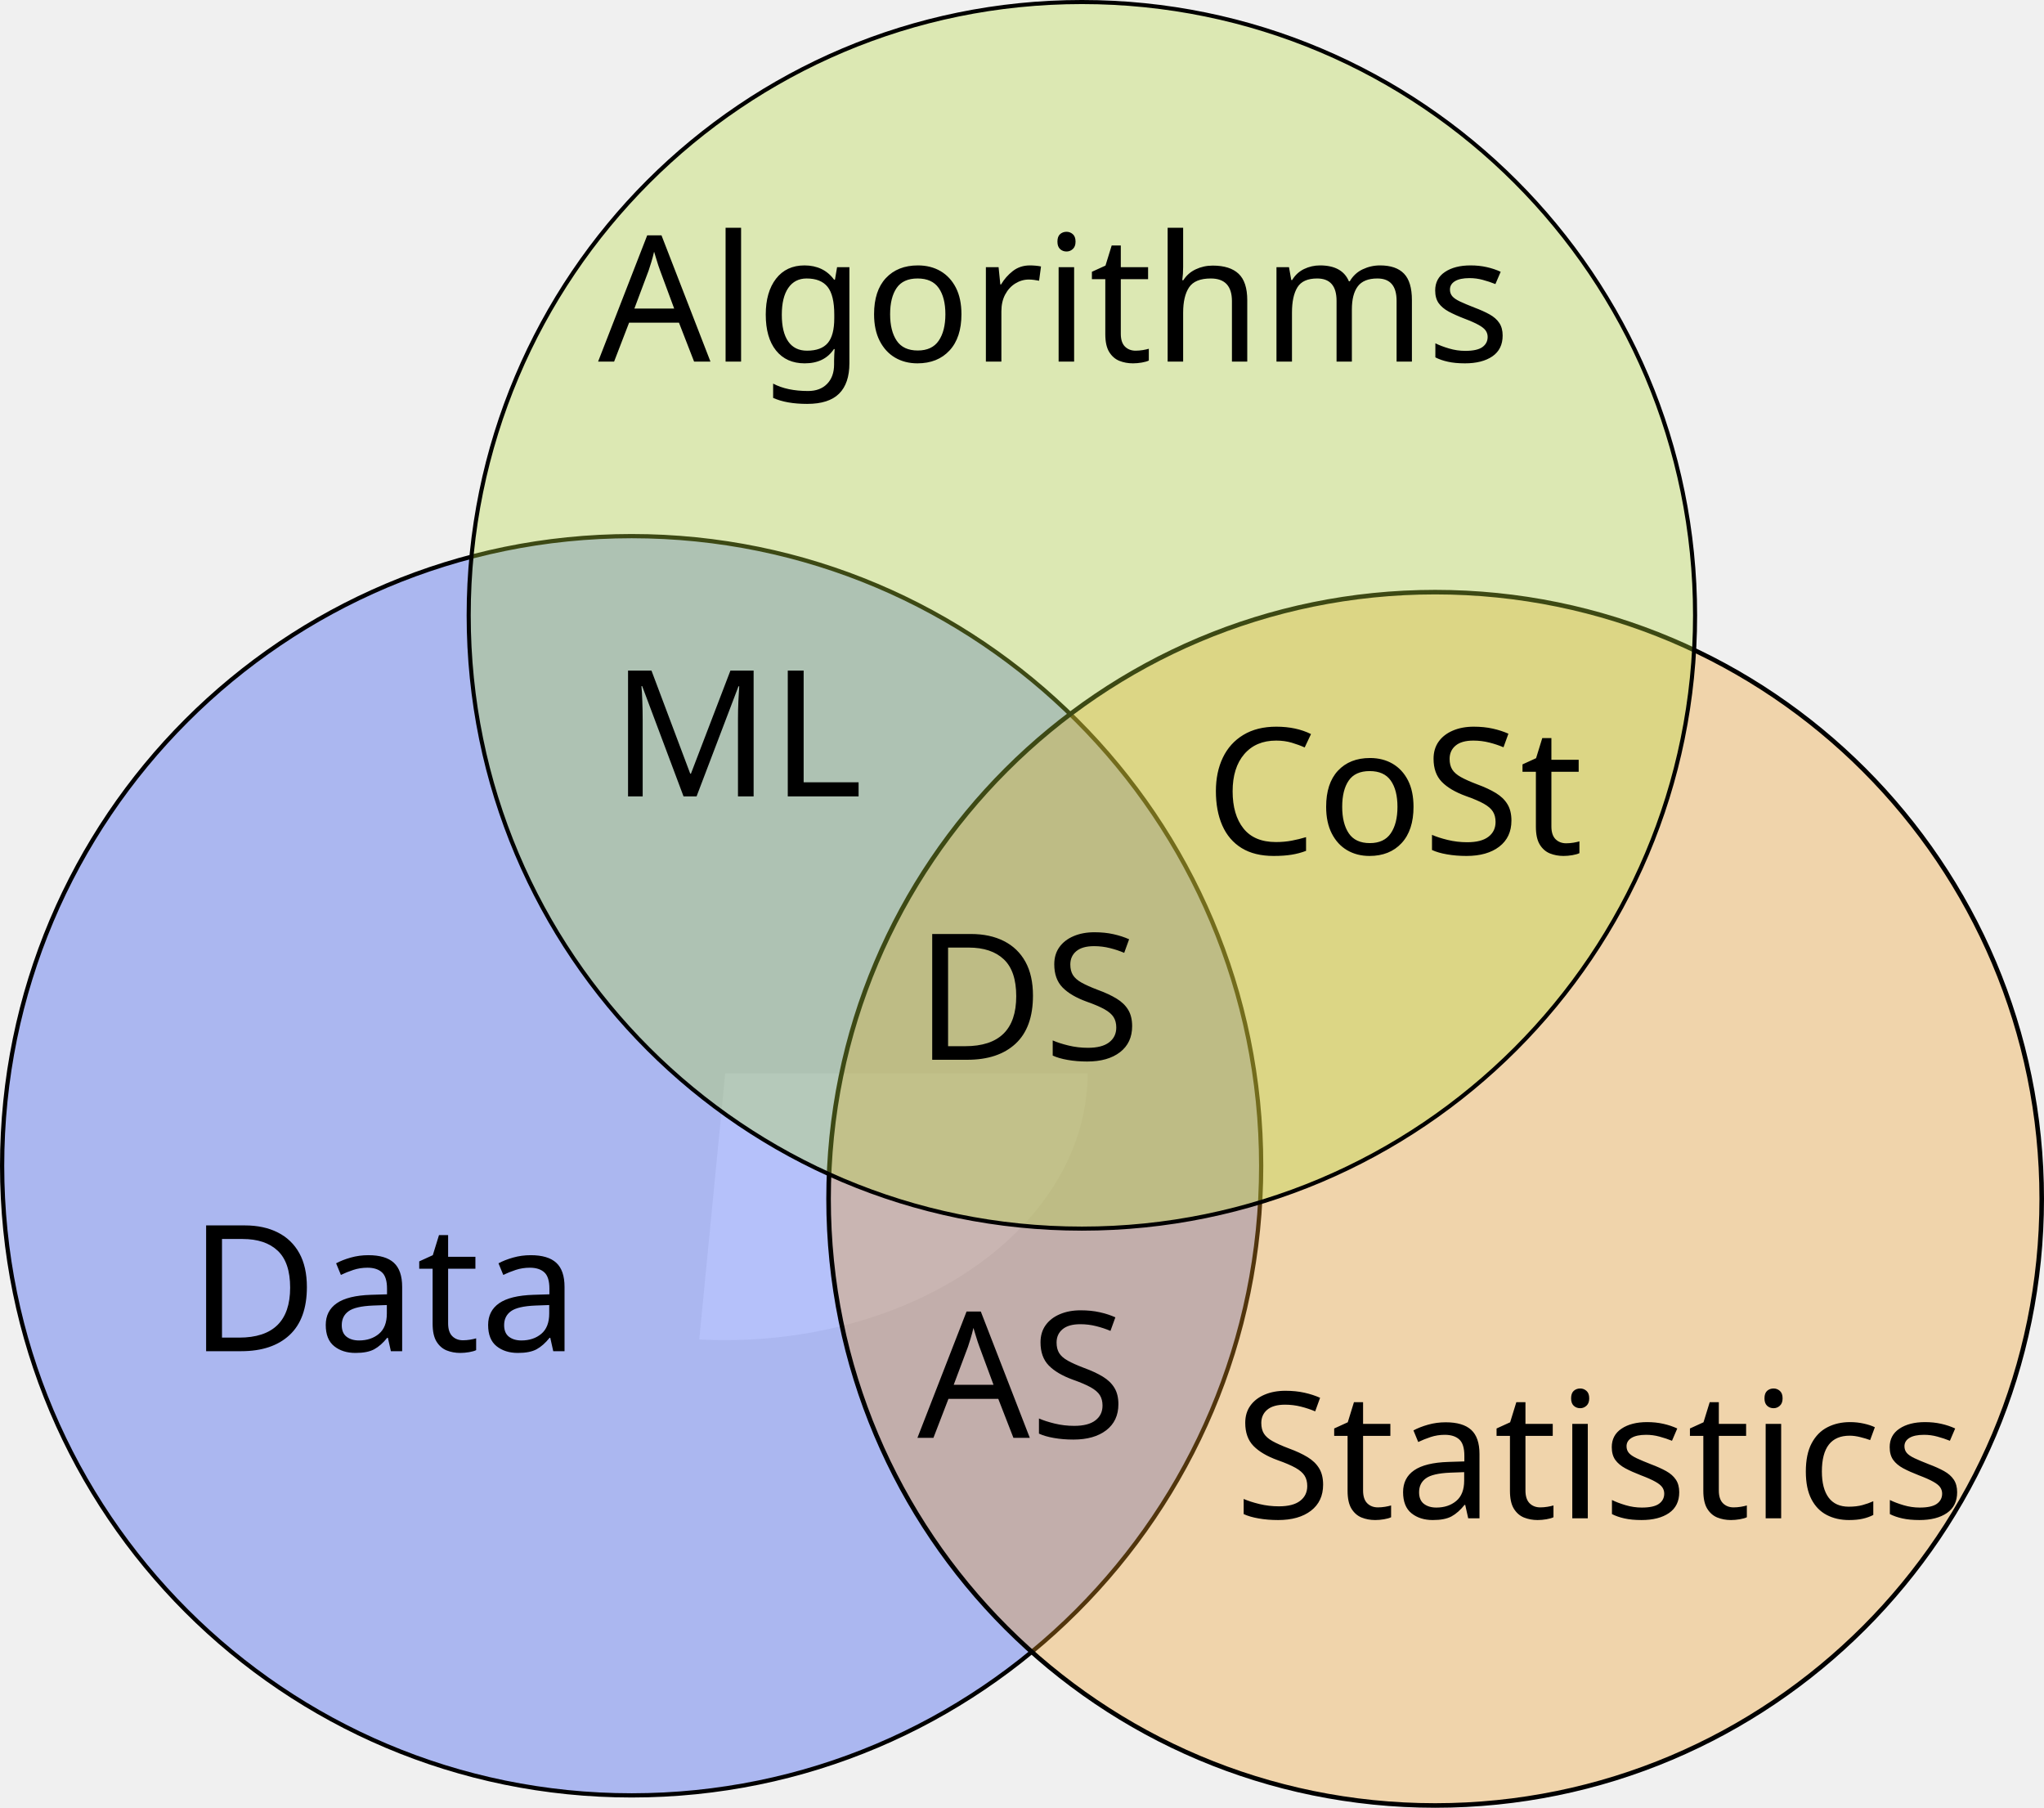
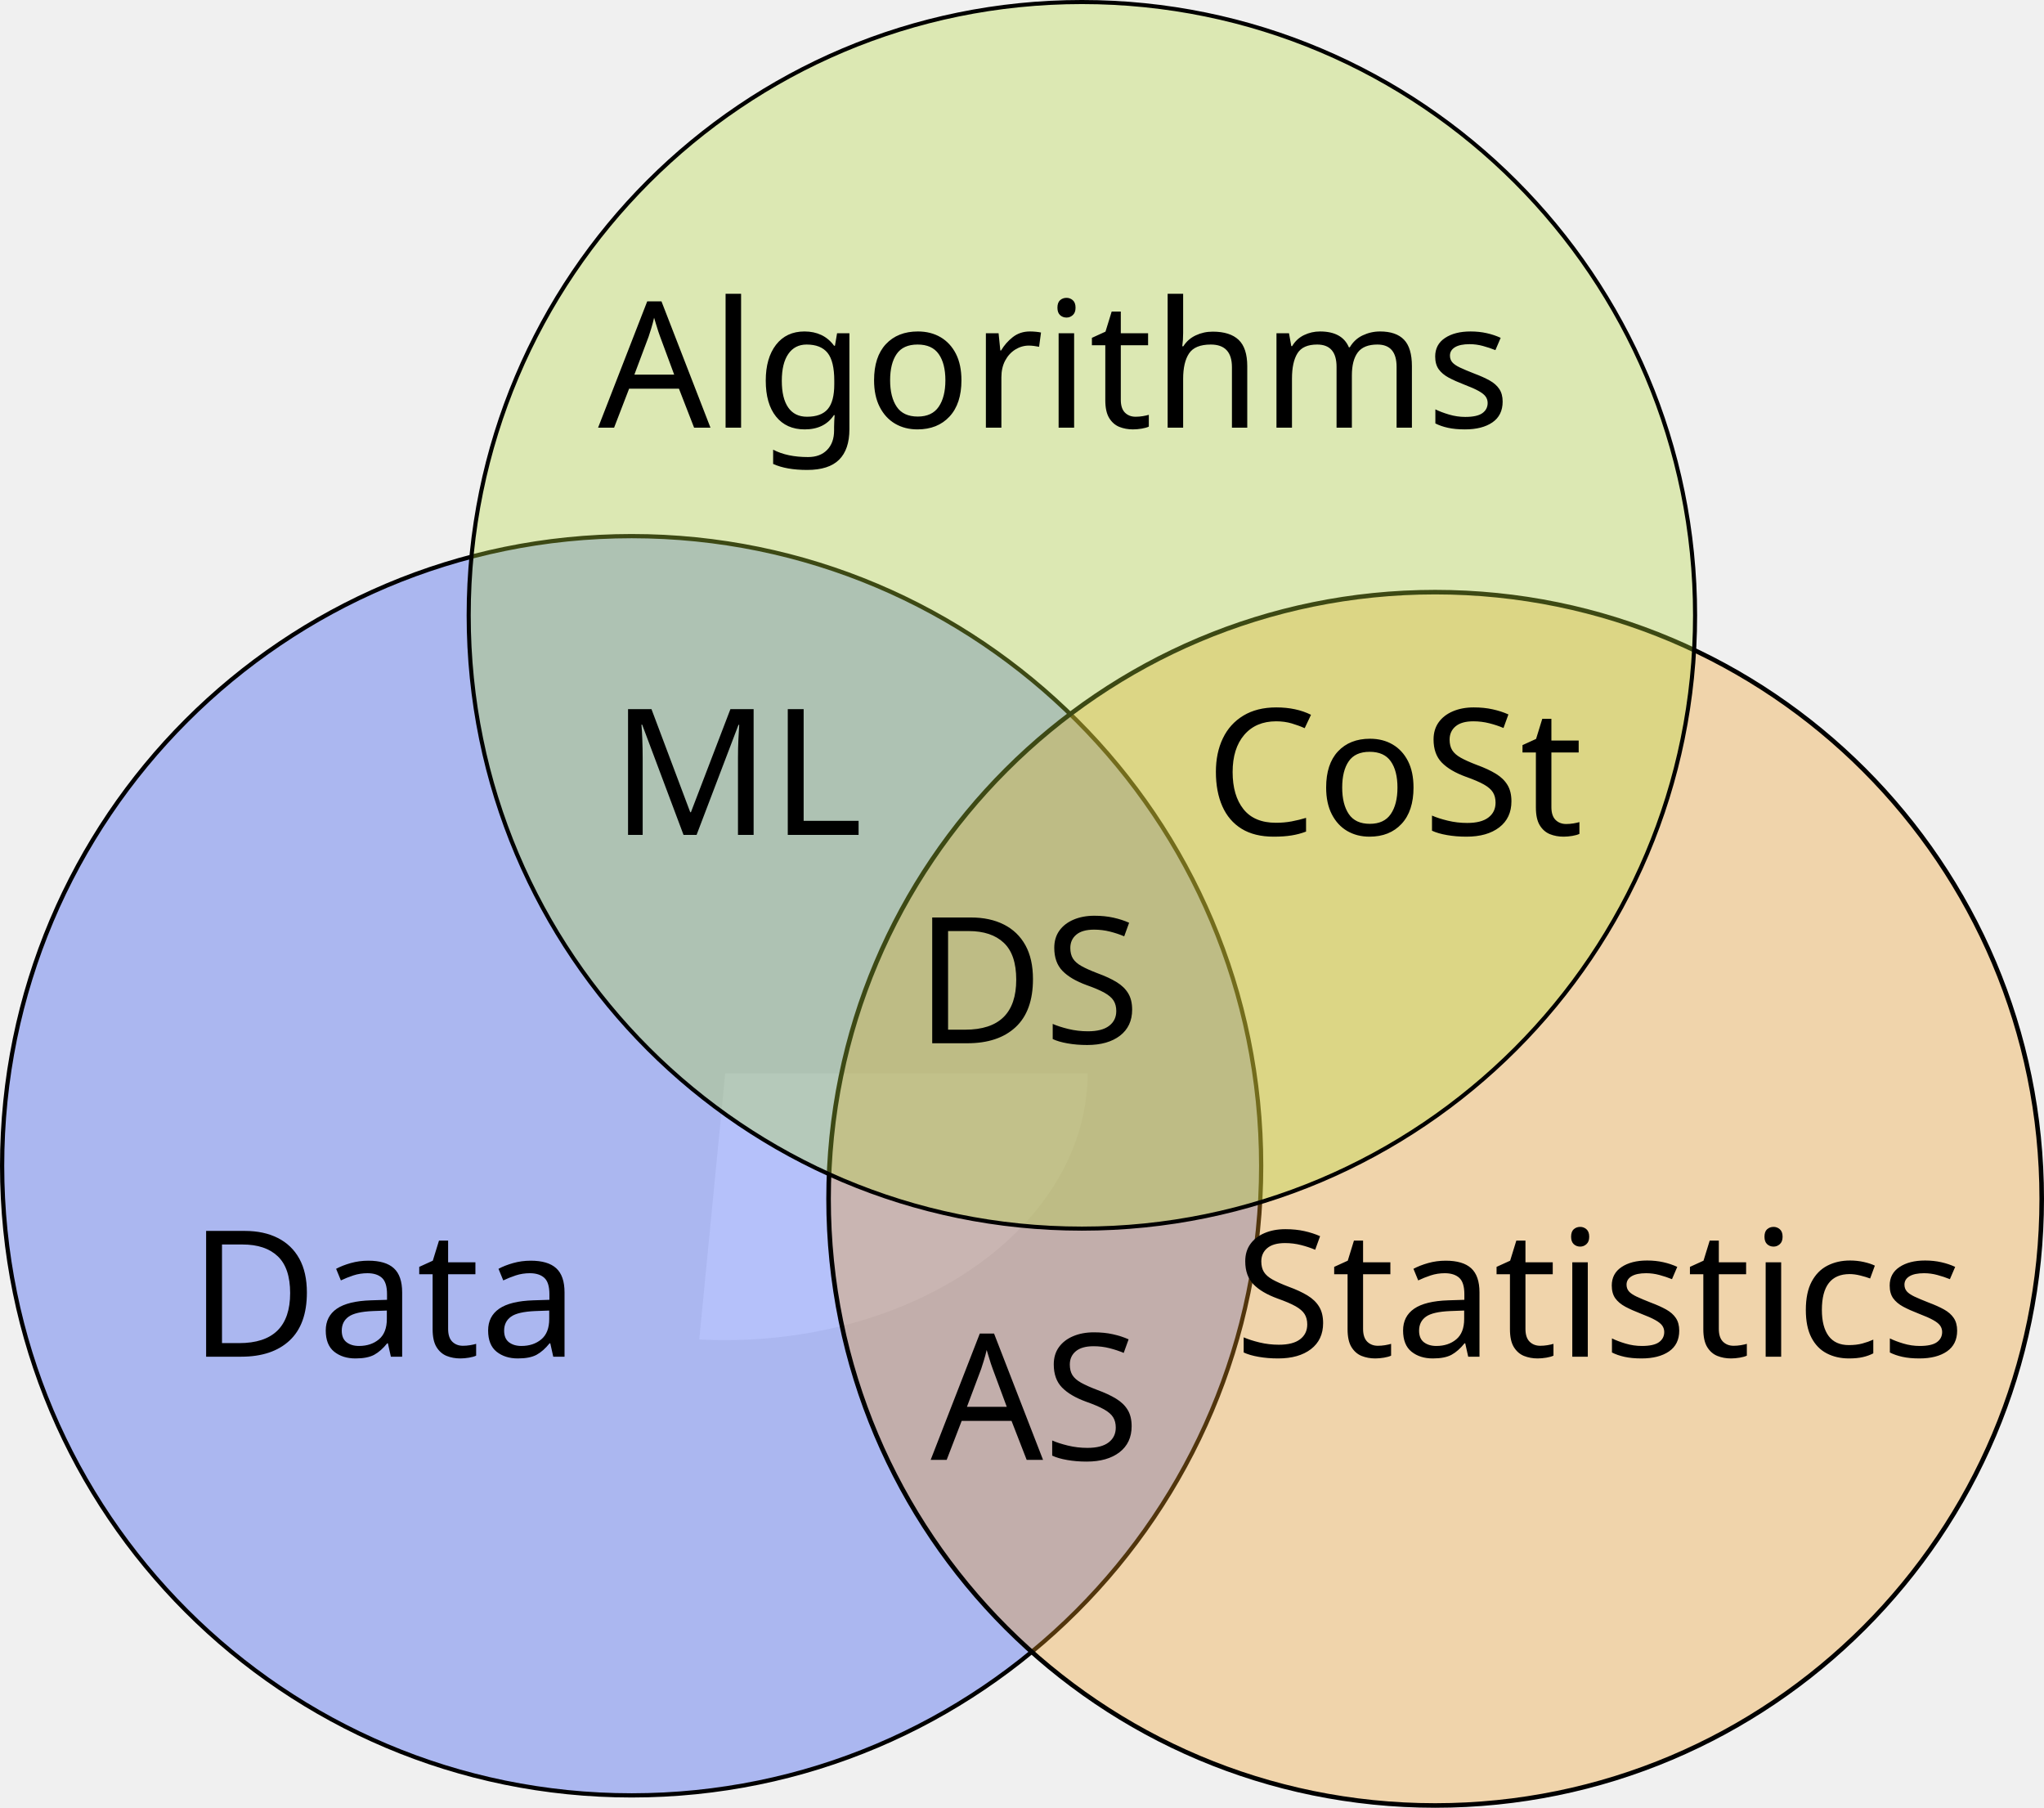
<svg xmlns="http://www.w3.org/2000/svg" width="196.528mm" height="173.786mm" viewBox="0 0 696.359 615.779" id="svg2" version="1.1">
  <defs id="defs4" />
  <g id="layer1" transform="translate(44.40658,-71.75731)">
    <path style="opacity:1;fill:#ffffff;fill-opacity:1;fill-rule:evenodd;stroke:none;stroke-width:1;stroke-linecap:butt;stroke-linejoin:miter;stroke-miterlimit:4;stroke-dasharray:8, 8;stroke-dashoffset:0;stroke-opacity:1" id="path4136" d="m 326.115,437.403 a 123.458,90.846 0 0 1 -39.343,66.498 123.458,90.846 0 0 1 -92.954,24.115 l 8.84,-90.613 z" />
    <circle style="opacity:1;fill:#2649f1;fill-opacity:0.336;fill-rule:evenodd;stroke:#000000;stroke-width:1.443;stroke-linecap:butt;stroke-linejoin:miter;stroke-miterlimit:4;stroke-dasharray:none;stroke-dashoffset:0;stroke-opacity:1" id="path4138" cx="170.786" cy="468.85" r="214.47" />
    <circle style="opacity:1;fill:#f19e26;fill-opacity:0.336;fill-rule:evenodd;stroke:#000000;stroke-width:1.552;stroke-linecap:butt;stroke-linejoin:miter;stroke-miterlimit:4;stroke-dasharray:none;stroke-dashoffset:0;stroke-opacity:1" id="path4138-3" cx="444.525" cy="480.109" r="206.652" />
    <circle style="opacity:1;fill:#b7d93d;fill-opacity:0.336;fill-rule:evenodd;stroke:#000000;stroke-width:1.39;stroke-linecap:butt;stroke-linejoin:miter;stroke-miterlimit:4;stroke-dasharray:none;stroke-dashoffset:0;stroke-opacity:1" id="path4138-6" cx="324.174" cy="281.358" r="208.906" />
-     <text xml:space="preserve" style="font-style:normal;font-weight:normal;font-size:80px;line-height:1%;font-family:sans-serif;letter-spacing:0px;word-spacing:0px;fill:#000000;fill-opacity:1;stroke:none;stroke-width:1px;stroke-linecap:butt;stroke-linejoin:miter;stroke-opacity:1" x="159.356" y="194.929" id="text4161">
-       <tspan id="tspan4163" x="159.356" y="194.929" style="font-size:60px">Algorithms</tspan>
+     <text xml:space="preserve" style="font-style:normal;font-weight:normal;line-height:0%;font-family:sans-serif;letter-spacing:0px;word-spacing:0px;fill:#000000;fill-opacity:1;stroke:none;stroke-width:1px;stroke-linecap:butt;stroke-linejoin:miter;stroke-opacity:1" x="159.356" y="217.429" id="text4161">
+       <tspan id="tspan4163" x="159.356" y="217.429" style="font-size:60px;line-height:0.01">Algorithms</tspan>
    </text>
-     <text id="text4202" y="588.938" x="376.236" style="font-style:normal;font-weight:normal;font-size:80px;line-height:1%;font-family:sans-serif;letter-spacing:0px;word-spacing:0px;fill:#000000;fill-opacity:1;stroke:none;stroke-width:1px;stroke-linecap:butt;stroke-linejoin:miter;stroke-opacity:1" xml:space="preserve">
-       <tspan style="font-size:60px" y="588.938" x="376.236" id="tspan4204">Statistics</tspan>
+     <text id="text4202" y="533.89" x="376.236" style="font-style:normal;font-weight:normal;line-height:0%;font-family:sans-serif;letter-spacing:0px;word-spacing:0px;fill:#000000;fill-opacity:1;stroke:none;stroke-width:1px;stroke-linecap:butt;stroke-linejoin:miter;stroke-opacity:1" xml:space="preserve">
+       <tspan style="font-size:60px;line-height:0.01" y="533.89" x="376.236" id="tspan4204">Statistics</tspan>
    </text>
-     <text xml:space="preserve" style="font-style:normal;font-weight:normal;font-size:80px;line-height:1%;font-family:sans-serif;letter-spacing:0px;word-spacing:0px;fill:#000000;fill-opacity:1;stroke:none;stroke-width:1px;stroke-linecap:butt;stroke-linejoin:miter;stroke-opacity:1" x="20.004" y="532.015" id="text4161-3">
-       <tspan id="tspan4163-56" x="20.004" y="532.015" style="font-size:60px">Data</tspan>
+     <text xml:space="preserve" style="font-style:normal;font-weight:normal;line-height:0%;font-family:sans-serif;letter-spacing:0px;word-spacing:0px;fill:#000000;fill-opacity:1;stroke:none;stroke-width:1px;stroke-linecap:butt;stroke-linejoin:miter;stroke-opacity:1" x="20.004" y="533.89" id="text4161-3">
+       <tspan id="tspan4163-56" x="20.004" y="533.89" style="font-size:60px;line-height:0.01">Data</tspan>
    </text>
-     <text xml:space="preserve" style="font-style:normal;font-weight:normal;font-size:80px;line-height:1%;font-family:sans-serif;letter-spacing:0px;word-spacing:0px;fill:#000000;fill-opacity:1;stroke:none;stroke-width:1px;stroke-linecap:butt;stroke-linejoin:miter;stroke-opacity:1" x="163.745" y="343.033" id="text4161-2">
-       <tspan id="tspan4163-9" x="163.745" y="343.033" style="font-size:60px">ML</tspan>
+     <text xml:space="preserve" style="font-style:normal;font-weight:normal;line-height:0%;font-family:sans-serif;letter-spacing:0px;word-spacing:0px;fill:#000000;fill-opacity:1;stroke:none;stroke-width:1px;stroke-linecap:butt;stroke-linejoin:miter;stroke-opacity:1" x="163.745" y="356.158" id="text4161-2">
+       <tspan id="tspan4163-9" x="163.745" y="356.158" style="font-size:60px;line-height:0.01">ML</tspan>
    </text>
-     <text xml:space="preserve" style="font-style:normal;font-weight:normal;font-size:80px;line-height:1%;font-family:sans-serif;letter-spacing:0px;word-spacing:0px;fill:#000000;fill-opacity:1;stroke:none;stroke-width:1px;stroke-linecap:butt;stroke-linejoin:miter;stroke-opacity:1" x="366.17" y="362.727" id="text4161-2-1">
-       <tspan id="tspan4163-9-2" x="366.17" y="362.727" style="font-size:60px">CoSt</tspan>
+     <text xml:space="preserve" style="font-style:normal;font-weight:normal;line-height:0%;font-family:sans-serif;letter-spacing:0px;word-spacing:0px;fill:#000000;fill-opacity:1;stroke:none;stroke-width:1px;stroke-linecap:butt;stroke-linejoin:miter;stroke-opacity:1" x="366.17" y="356.158" id="text4161-2-1">
+       <tspan id="tspan4163-9-2" x="366.17" y="356.158" style="font-size:60px;line-height:0.01">CoSt</tspan>
    </text>
-     <text xml:space="preserve" style="font-style:normal;font-weight:normal;font-size:80px;line-height:1%;font-family:sans-serif;letter-spacing:0px;word-spacing:0px;fill:#000000;fill-opacity:1;stroke:none;stroke-width:1px;stroke-linecap:butt;stroke-linejoin:miter;stroke-opacity:1" x="268.148" y="561.525" id="text4161-2-7">
-       <tspan id="tspan4163-9-0" x="268.148" y="561.525" style="font-size:60px">AS</tspan>
+     <text xml:space="preserve" style="font-style:normal;font-weight:normal;line-height:0%;font-family:sans-serif;letter-spacing:0px;word-spacing:0px;fill:#000000;fill-opacity:1;stroke:none;stroke-width:1px;stroke-linecap:butt;stroke-linejoin:miter;stroke-opacity:1" x="272.659" y="569.025" id="text4161-2-7">
+       <tspan id="tspan4163-9-0" x="272.659" y="569.025" style="font-size:60px;line-height:0.01">AS</tspan>
    </text>
-     <text xml:space="preserve" style="font-style:normal;font-weight:normal;font-size:80px;line-height:1%;font-family:sans-serif;letter-spacing:0px;word-spacing:0px;fill:#000000;fill-opacity:1;stroke:none;stroke-width:1px;stroke-linecap:butt;stroke-linejoin:miter;stroke-opacity:1" x="267.371" y="432.749" id="text4161-2-9">
-       <tspan id="tspan4163-9-3" x="267.371" y="432.749" style="font-size:60px">DS</tspan>
+     <text xml:space="preserve" style="font-style:normal;font-weight:normal;line-height:0%;font-family:sans-serif;letter-spacing:0px;word-spacing:0px;fill:#000000;fill-opacity:1;stroke:none;stroke-width:1px;stroke-linecap:butt;stroke-linejoin:miter;stroke-opacity:1" x="267.371" y="427.124" id="text4161-2-9">
+       <tspan id="tspan4163-9-3" x="267.371" y="427.124" style="font-size:60px;line-height:0.01">DS</tspan>
    </text>
  </g>
</svg>
